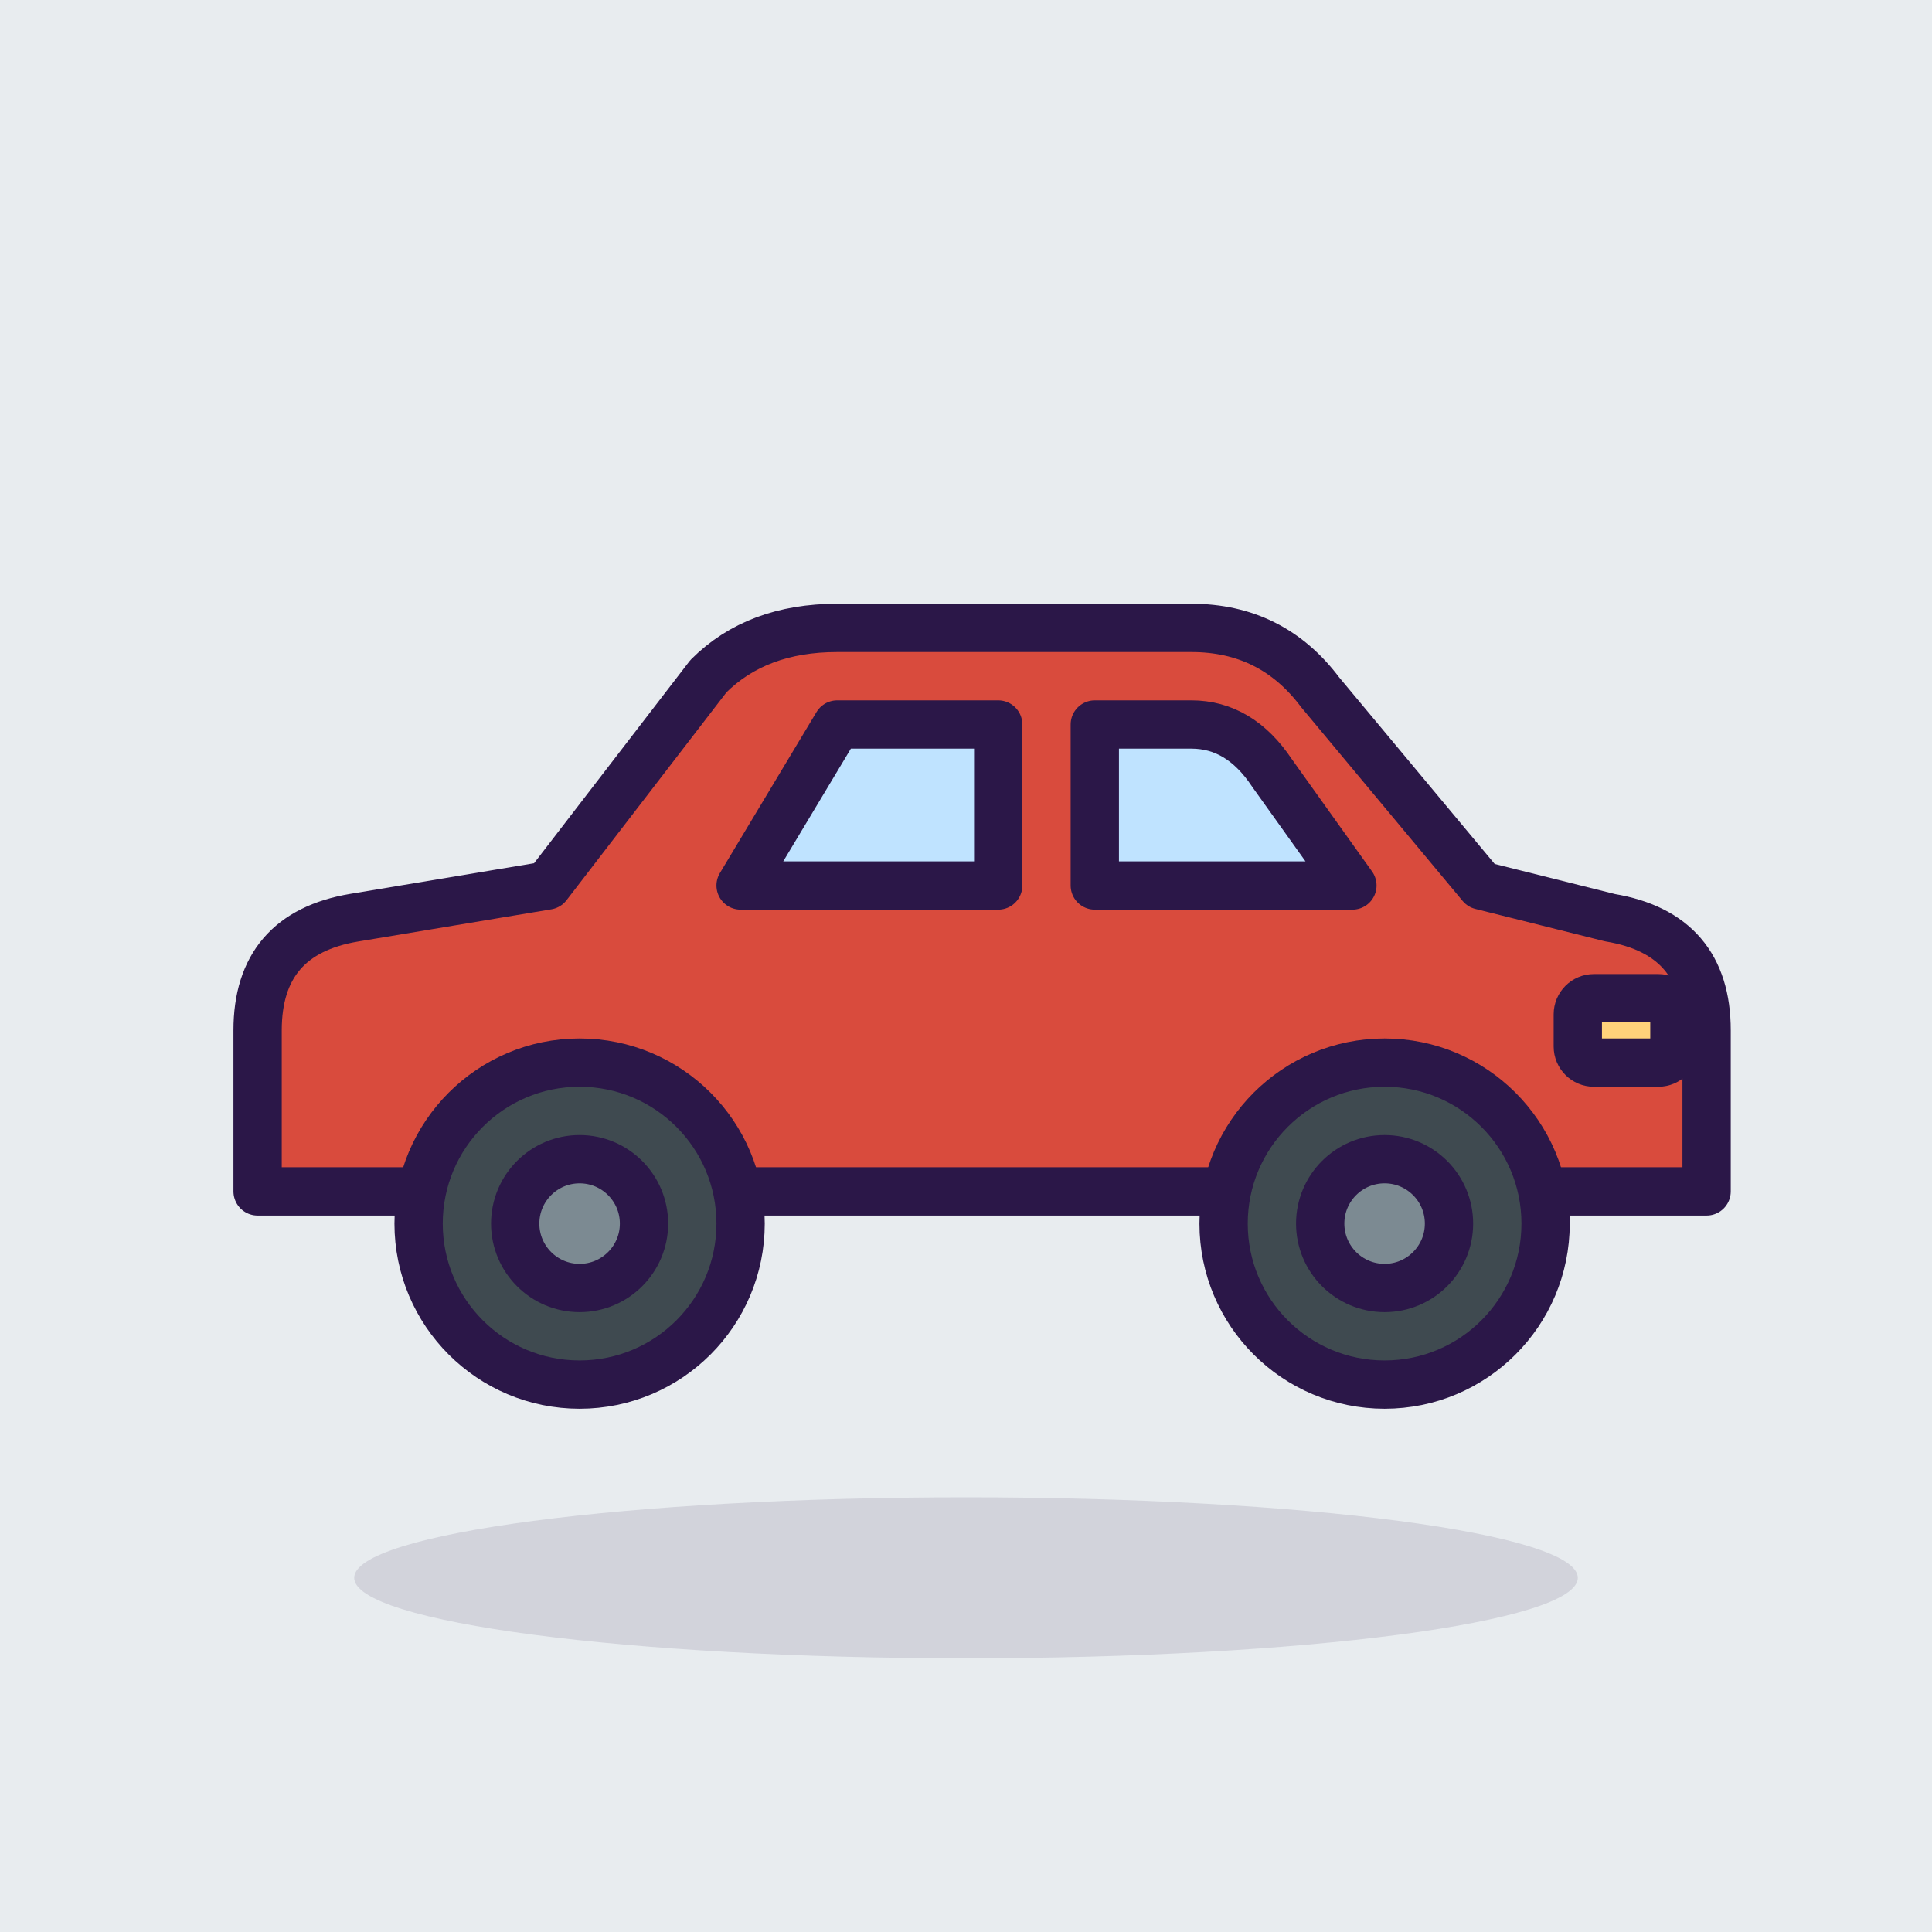
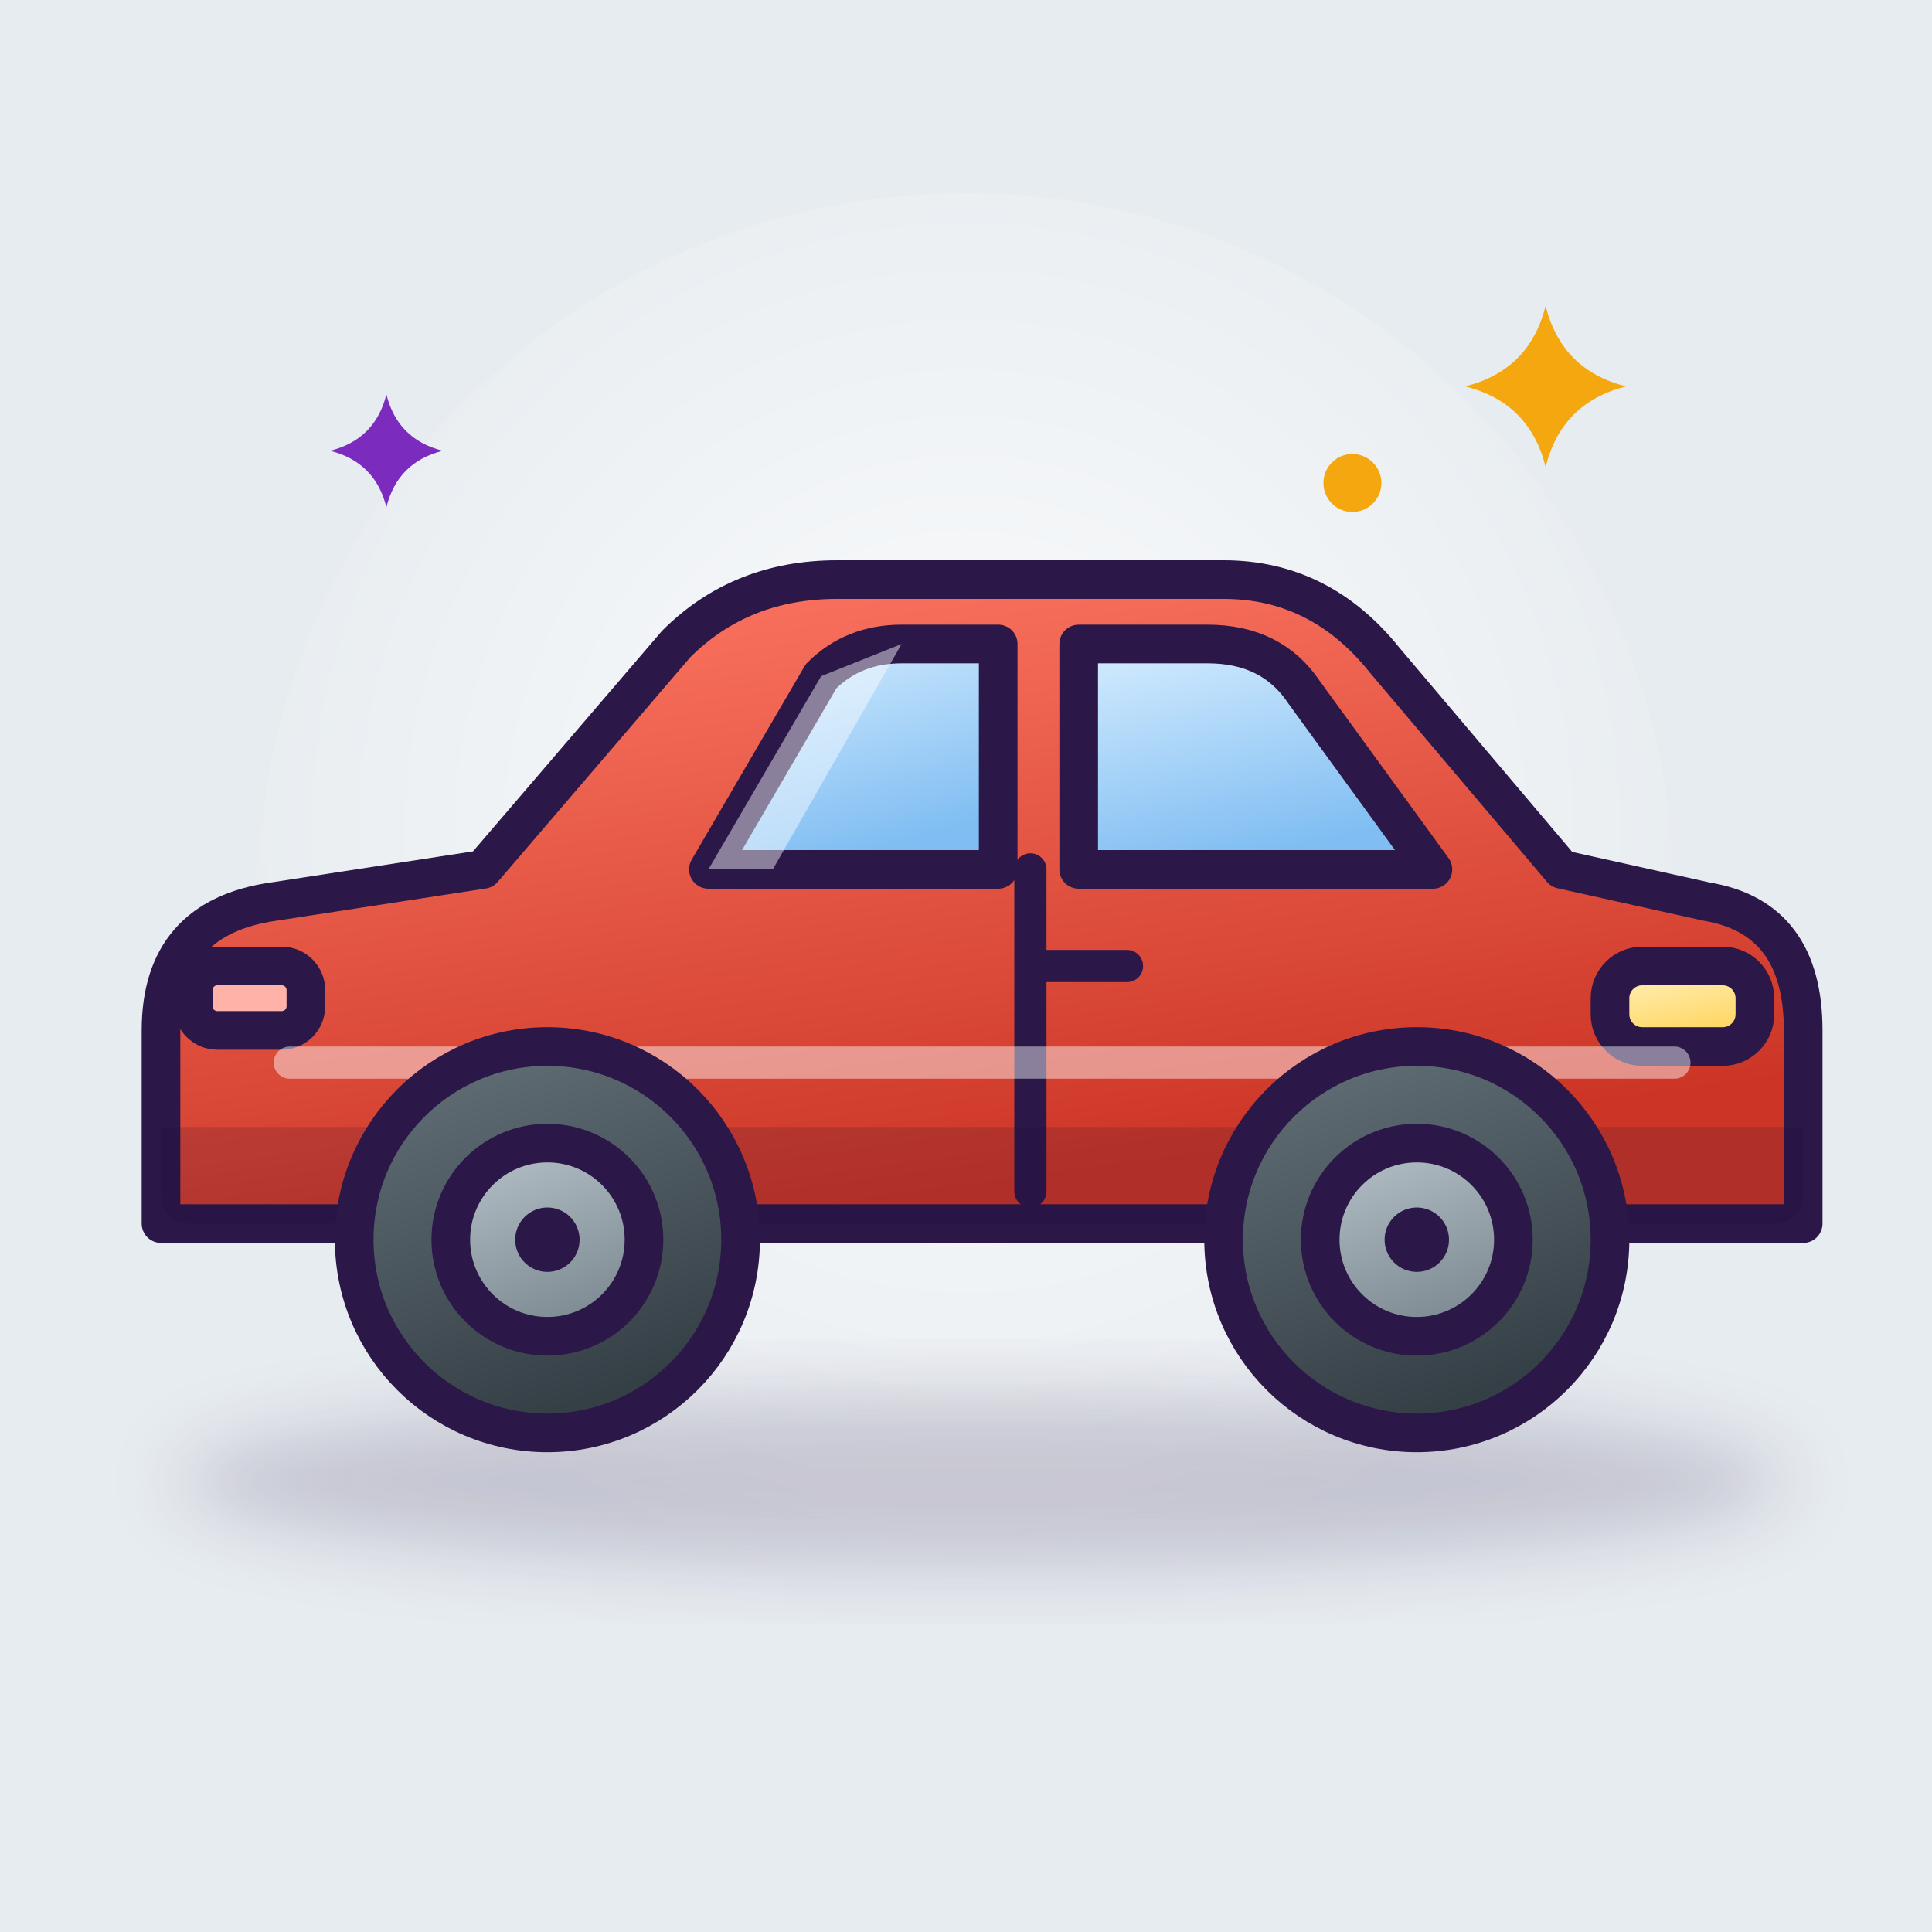
<svg xmlns="http://www.w3.org/2000/svg" viewBox="0 0 120 120" role="img">
-   <rect width="120" height="120" fill="#E8ECEF" />
-   <ellipse cx="60" cy="98" rx="38" ry="5" fill="#2B1748" opacity="0.12" />
-   <g stroke="#2B1748" stroke-width="3" stroke-linejoin="round" stroke-linecap="round">
-     <path d="M16 74 V64 Q16 58 22 57 L34 55 L44 42 Q47 39 52 39 H74 Q79 39 82 43 L92 55 L100 57 Q106 58 106 64 V74 Z" fill="#D94B3D" />
-     <path d="M46 55 L52 45 H62 V55 Z" fill="#BFE3FF" />
-     <path d="M68 55 V45 H74 Q77 45 79 48 L84 55 Z" fill="#BFE3FF" />
-     <circle cx="36" cy="76" r="10" fill="#3F4A50" />
-     <circle cx="36" cy="76" r="4" fill="#7C8A92" />
-     <circle cx="86" cy="76" r="10" fill="#3F4A50" />
-     <circle cx="86" cy="76" r="4" fill="#7C8A92" />
-     <rect x="98" y="62" width="6" height="4" rx="1" fill="#FFD27A" />
+   <defs>
+     <linearGradient id="pur" x1="0" y1="0" x2="0.35" y2="1">
+       <stop offset="0" stop-color="#A35BE8" />
+       <stop offset="1" stop-color="#6A1FB5" />
+     </linearGradient>
+     <linearGradient id="purD" x1="0" y1="0" x2="0.35" y2="1">
+       <stop offset="0" stop-color="#7B2CBF" />
+       <stop offset="1" stop-color="#4A1287" />
+     </linearGradient>
+     <linearGradient id="gold" x1="0" y1="0" x2="0.35" y2="1">
+       <stop offset="0" stop-color="#FFD45C" />
+       <stop offset="1" stop-color="#F29A05" />
+     </linearGradient>
+     <linearGradient id="goldD" x1="0" y1="0" x2="0.35" y2="1">
+       <stop offset="0" stop-color="#F2A20C" />
+       <stop offset="1" stop-color="#C97A00" />
+     </linearGradient>
+     <linearGradient id="slate" x1="0" y1="0" x2="0.35" y2="1">
+       <stop offset="0" stop-color="#66737B" />
+       <stop offset="1" stop-color="#353F46" />
+     </linearGradient>
+     <linearGradient id="slateL" x1="0" y1="0" x2="0.35" y2="1">
+       <stop offset="0" stop-color="#B8C3CA" />
+       <stop offset="1" stop-color="#7F8C94" />
+     </linearGradient>
+     <linearGradient id="red" x1="0" y1="0" x2="0.35" y2="1">
+       <stop offset="0" stop-color="#FF7A66" />
+       <stop offset="1" stop-color="#CC3526" />
+     </linearGradient>
+     <linearGradient id="blue" x1="0" y1="0" x2="0.35" y2="1">
+       <stop offset="0" stop-color="#5DB0F5" />
+       <stop offset="1" stop-color="#1C64A8" />
+     </linearGradient>
+     <linearGradient id="green" x1="0" y1="0" x2="0.35" y2="1">
+       <stop offset="0" stop-color="#5CC183" />
+       <stop offset="1" stop-color="#22794A" />
+     </linearGradient>
+     <linearGradient id="greenD" x1="0" y1="0" x2="0.35" y2="1">
+       <stop offset="0" stop-color="#2F8F57" />
+       <stop offset="1" stop-color="#155A33" />
+     </linearGradient>
+     <linearGradient id="pink" x1="0" y1="0" x2="0.35" y2="1">
+       <stop offset="0" stop-color="#FF8FB5" />
+       <stop offset="1" stop-color="#D02F6B" />
+     </linearGradient>
+     <linearGradient id="teal" x1="0" y1="0" x2="0.35" y2="1">
+       <stop offset="0" stop-color="#4CC4D2" />
+       <stop offset="1" stop-color="#14808E" />
+     </linearGradient>
+     <linearGradient id="cream" x1="0" y1="0" x2="0.35" y2="1">
+       <stop offset="0" stop-color="#FFFFFF" />
+       <stop offset="1" stop-color="#E6DEF2" />
+     </linearGradient>
+     <linearGradient id="brown" x1="0" y1="0" x2="0.35" y2="1">
+       <stop offset="0" stop-color="#C68B52" />
+       <stop offset="1" stop-color="#7E4F22" />
+     </linearGradient>
+     <linearGradient id="screen" x1="0" y1="0" x2="0.35" y2="1">
+       <stop offset="0" stop-color="#D6EDFF" />
+       <stop offset="1" stop-color="#7FBDF2" />
+     </linearGradient>
+     <linearGradient id="wood" x1="0" y1="0" x2="0.35" y2="1">
+       <stop offset="0" stop-color="#E0A869" />
+       <stop offset="1" stop-color="#A8692E" />
+     </linearGradient>
+     <linearGradient id="glow" x1="0" y1="0" x2="0.35" y2="1">
+       <stop offset="0" stop-color="#FFF3C4" />
+       <stop offset="1" stop-color="#FFD45C" />
+     </linearGradient>
+     <linearGradient id="skin" x1="0" y1="0" x2="0.35" y2="1">
+       <stop offset="0" stop-color="#FFFFFF" />
+       <stop offset="1" stop-color="#F1EAF9" />
+     </linearGradient>
+     <filter id="soft" x="-30%" y="-30%" width="160%" height="160%">
+       <feGaussianBlur stdDeviation="2.2" />
+     </filter>
+     <radialGradient id="halo" cx="0.5" cy="0.45" r="0.55">
+       <stop offset="0" stop-color="#FFFFFF" stop-opacity="0.85" />
+       <stop offset="1" stop-color="#FFFFFF" stop-opacity="0" />
+     </radialGradient>
+   </defs>
+   <rect width="120" height="120" fill="#E7ECF0" />
+   <circle cx="60" cy="56" r="44" fill="url(#halo)" />
+   <path d="M96 19 Q97 23 101 24 Q97 25 96 29 Q95 25 91 24 Q95 23 96 19 Z" fill="#F5A70F" stroke="none" />
+   <path d="M24 24.5 Q24.7 27.3 27.5 28 Q24.7 28.7 24 31.5 Q23.3 28.7 20.5 28 Q23.3 27.3 24 24.5 Z" fill="#7B2CBF" stroke="none" />
+   <circle cx="84" cy="30" r="1.8" fill="#F5A70F" opacity="1" stroke="none" />
+   <ellipse cx="61" cy="92" rx="50" ry="5.5" fill="#2B1748" opacity="0.18" filter="url(#soft)" />
+   <g stroke="#2B1748" stroke-width="2.4" stroke-linejoin="round" stroke-linecap="round">
+     <path d="M10 76 V64 Q10 57 17 56 L30 54 L42 40 Q46 36 52 36 H76 Q82 36 86 41 L97 54 L106 56 Q112 57 112 64 V76 Z" fill="url(#red)" />
+     <path d="M44 54 L51 42 Q53 40 56 40 H62 V54 Z" fill="url(#screen)" />
+     <path d="M67 54 V40 H75 Q79 40 81 43 L89 54 Z" fill="url(#screen)" />
+     <path d="M51 42 L56 40 L48 54 L44 54 Z" fill="#FFFFFF" opacity="0.45" stroke="none" />
+     <path d="M64 54 V74 M64 60 H70" stroke-width="2" />
+     <rect x="100" y="60" width="9" height="5" rx="2" fill="url(#glow)" />
+     <rect x="12" y="60" width="7" height="4" rx="1.5" fill="#FFB3A8" />
+     <path d="M18 66 H104" stroke="#FFFFFF" stroke-width="2" opacity="0.45" />
+     <path d="M10 70 H112 V74 Q112 76 110 76 H12 Q10 76 10 74 Z" fill="#1B0B33" opacity="0.16" stroke="none" />
+     <circle cx="34" cy="77" r="12" fill="url(#slate)" />
+     <circle cx="34" cy="77" r="6" fill="url(#slateL)" />
+     <circle cx="34" cy="77" r="2" fill="#2B1748" stroke="none" />
+     <circle cx="88" cy="77" r="12" fill="url(#slate)" />
+     <circle cx="88" cy="77" r="6" fill="url(#slateL)" />
+     <circle cx="88" cy="77" r="2" fill="#2B1748" stroke="none" />
  </g>
</svg>
